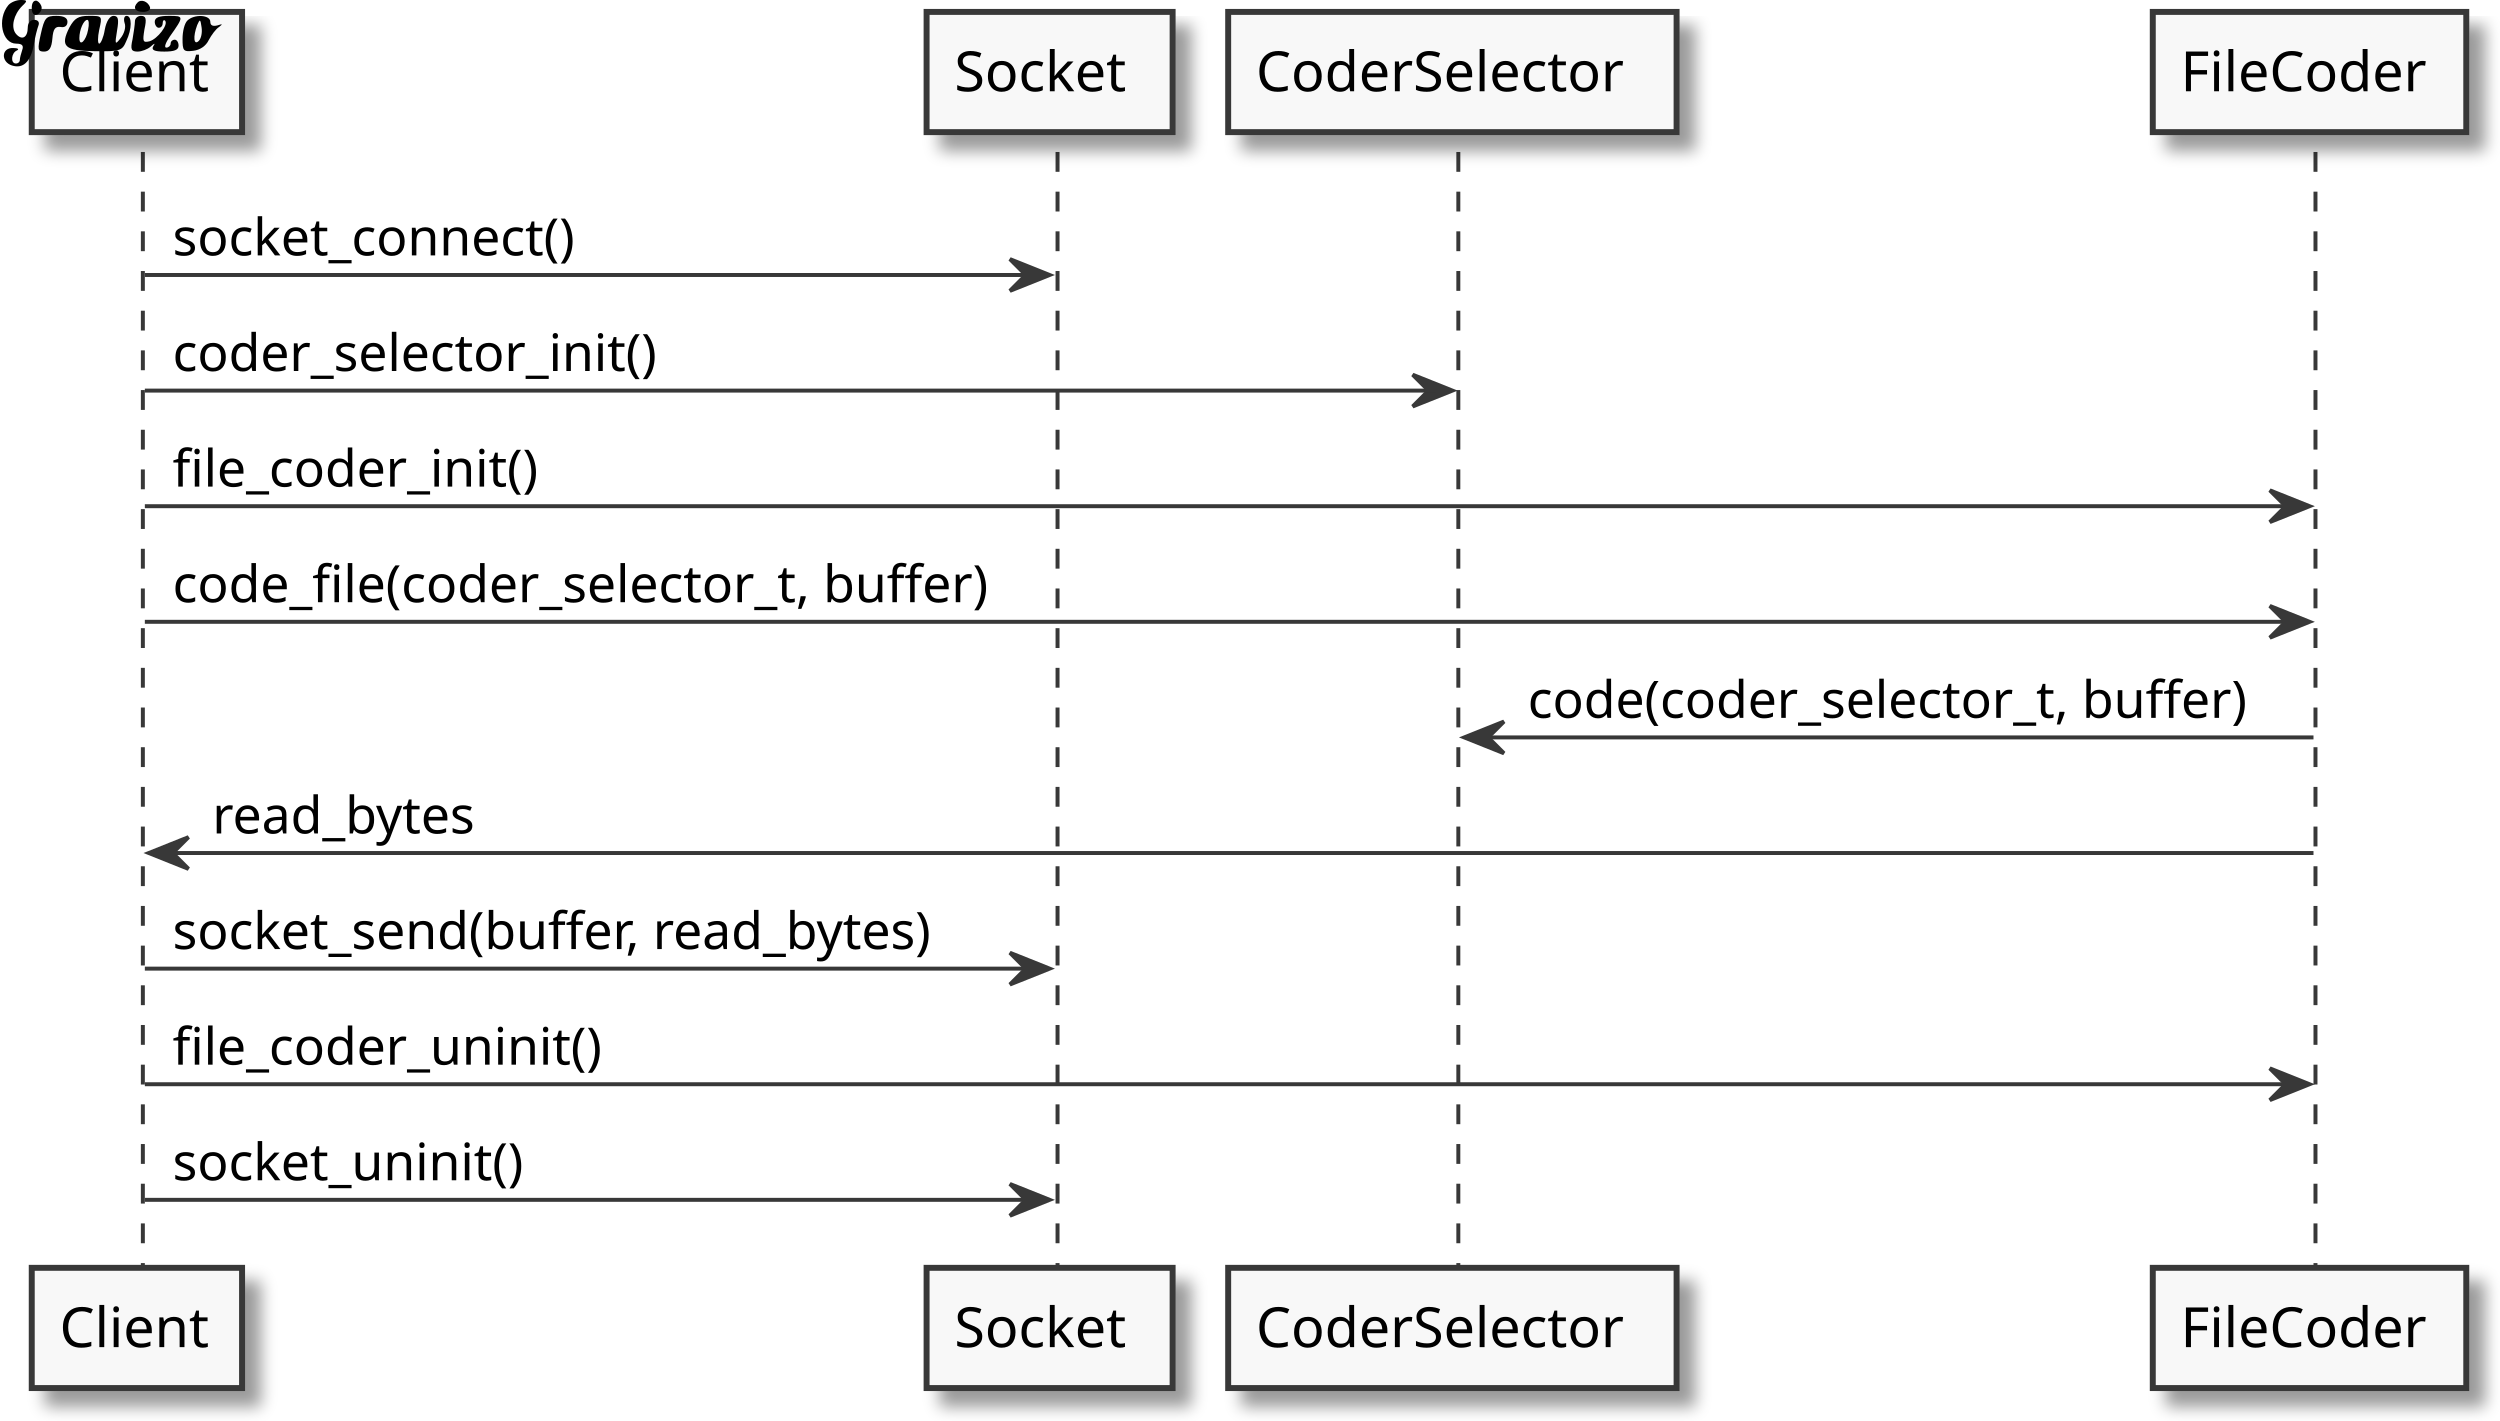
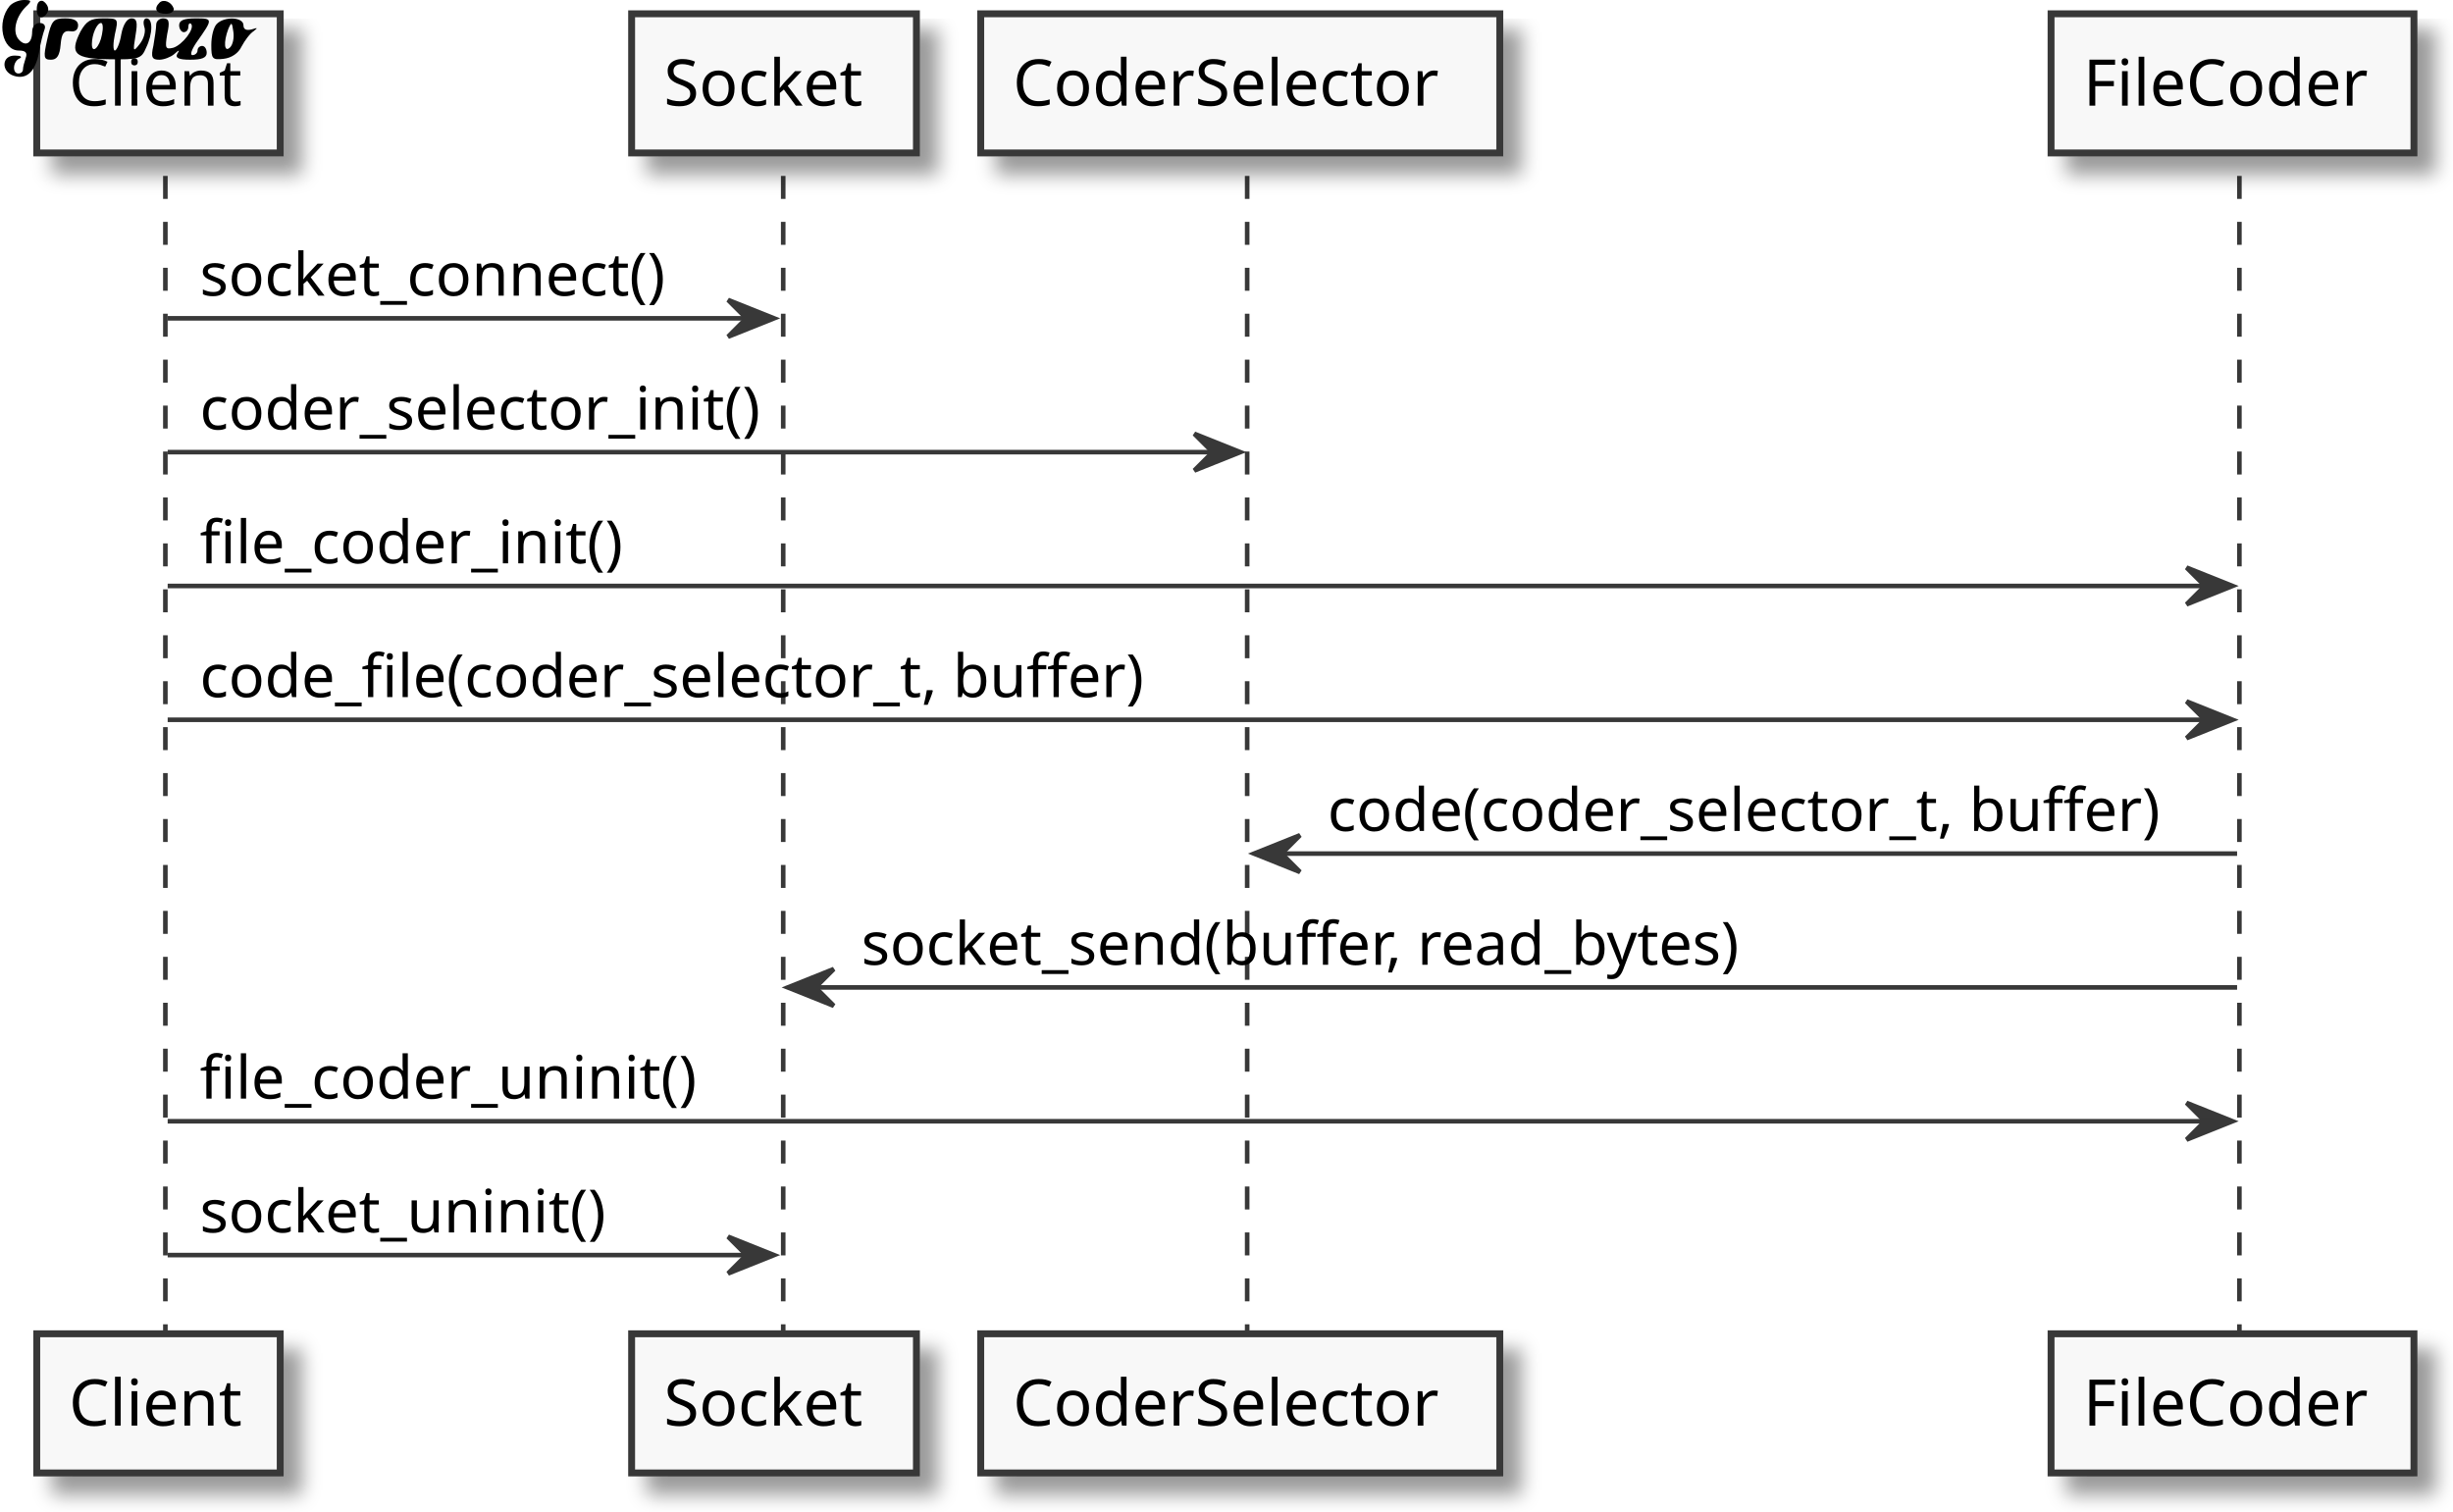
- <svg xmlns="http://www.w3.org/2000/svg" contentScriptType="application/ecmascript" contentStyleType="text/css" height="358px" preserveAspectRatio="none" style="width:630px;height:358px;" version="1.1" viewBox="0 0 630 358" width="630px" zoomAndPan="magnify">
+ <svg xmlns="http://www.w3.org/2000/svg" contentScriptType="application/ecmascript" contentStyleType="text/css" height="329px" preserveAspectRatio="none" style="width:534px;height:329px;" version="1.1" viewBox="0 0 534 329" width="534px" zoomAndPan="magnify">
  <defs>
-     <filter height="300%" id="fgc7uo4" width="300%" x="-1" y="-1">
+     <filter height="300%" id="fftkt12" width="300%" x="-1" y="-1">
      <feGaussianBlur result="blurOut" stdDeviation="2.0" />
      <feColorMatrix in="blurOut" result="blurOut2" type="matrix" values="0 0 0 0 0 0 0 0 0 0 0 0 0 0 0 0 0 0 .4 0" />
      <feOffset dx="4.0" dy="4.0" in="blurOut2" result="blurOut3" />
      <feBlend in="SourceGraphic" in2="blurOut3" mode="normal" />
    </filter>
  </defs>
  <g>
-     <line style="stroke: #383838; stroke-width: 1.0; stroke-dasharray: 5.0,5.0;" x1="36" x2="36" y1="38.297" y2="320.492" />
-     <line style="stroke: #383838; stroke-width: 1.0; stroke-dasharray: 5.0,5.0;" x1="266.5" x2="266.5" y1="38.297" y2="320.492" />
-     <line style="stroke: #383838; stroke-width: 1.0; stroke-dasharray: 5.0,5.0;" x1="367.5" x2="367.5" y1="38.297" y2="320.492" />
-     <line style="stroke: #383838; stroke-width: 1.0; stroke-dasharray: 5.0,5.0;" x1="583.5" x2="583.5" y1="38.297" y2="320.492" />
-     <rect fill="#F8F8F8" filter="url(#fgc7uo4)" height="30.297" style="stroke: #383838; stroke-width: 1.5;" width="53" x="8" y="3" />
+     <line style="stroke: #383838; stroke-width: 1.0; stroke-dasharray: 5.0,5.0;" x1="36" x2="36" y1="38.297" y2="291.359" />
+     <line style="stroke: #383838; stroke-width: 1.0; stroke-dasharray: 5.0,5.0;" x1="170.5" x2="170.5" y1="38.297" y2="291.359" />
+     <line style="stroke: #383838; stroke-width: 1.0; stroke-dasharray: 5.0,5.0;" x1="271.5" x2="271.5" y1="38.297" y2="291.359" />
+     <line style="stroke: #383838; stroke-width: 1.0; stroke-dasharray: 5.0,5.0;" x1="487.5" x2="487.5" y1="38.297" y2="291.359" />
+     <rect fill="#F8F8F8" filter="url(#fftkt12)" height="30.297" style="stroke: #383838; stroke-width: 1.5;" width="53" x="8" y="3" />
    <text fill="#000000" font-family="sans-serif" font-size="14" lengthAdjust="spacingAndGlyphs" textLength="39" x="15" y="22.995">Client</text>
-     <rect fill="#F8F8F8" filter="url(#fgc7uo4)" height="30.297" style="stroke: #383838; stroke-width: 1.5;" width="53" x="8" y="319.492" />
-     <text fill="#000000" font-family="sans-serif" font-size="14" lengthAdjust="spacingAndGlyphs" textLength="39" x="15" y="339.487">Client</text>
-     <rect fill="#F8F8F8" filter="url(#fgc7uo4)" height="30.297" style="stroke: #383838; stroke-width: 1.5;" width="62" x="233.5" y="3" />
-     <text fill="#000000" font-family="sans-serif" font-size="14" lengthAdjust="spacingAndGlyphs" textLength="48" x="240.5" y="22.995">Socket</text>
-     <rect fill="#F8F8F8" filter="url(#fgc7uo4)" height="30.297" style="stroke: #383838; stroke-width: 1.5;" width="62" x="233.5" y="319.492" />
-     <text fill="#000000" font-family="sans-serif" font-size="14" lengthAdjust="spacingAndGlyphs" textLength="48" x="240.5" y="339.487">Socket</text>
-     <rect fill="#F8F8F8" filter="url(#fgc7uo4)" height="30.297" style="stroke: #383838; stroke-width: 1.5;" width="113" x="309.5" y="3" />
-     <text fill="#000000" font-family="sans-serif" font-size="14" lengthAdjust="spacingAndGlyphs" textLength="99" x="316.5" y="22.995">CoderSelector</text>
-     <rect fill="#F8F8F8" filter="url(#fgc7uo4)" height="30.297" style="stroke: #383838; stroke-width: 1.5;" width="113" x="309.5" y="319.492" />
-     <text fill="#000000" font-family="sans-serif" font-size="14" lengthAdjust="spacingAndGlyphs" textLength="99" x="316.5" y="339.487">CoderSelector</text>
-     <rect fill="#F8F8F8" filter="url(#fgc7uo4)" height="30.297" style="stroke: #383838; stroke-width: 1.5;" width="79" x="542.5" y="3" />
-     <text fill="#000000" font-family="sans-serif" font-size="14" lengthAdjust="spacingAndGlyphs" textLength="65" x="549.5" y="22.995">FileCoder</text>
-     <rect fill="#F8F8F8" filter="url(#fgc7uo4)" height="30.297" style="stroke: #383838; stroke-width: 1.5;" width="79" x="542.5" y="319.492" />
-     <text fill="#000000" font-family="sans-serif" font-size="14" lengthAdjust="spacingAndGlyphs" textLength="65" x="549.5" y="339.487">FileCoder</text>
-     <polygon fill="#383838" points="254.5,65.297,264.5,69.297,254.5,73.297,258.5,69.297" style="stroke: #383838; stroke-width: 1.0;" />
-     <line style="stroke: #383838; stroke-width: 1.0;" x1="36.5" x2="260.5" y1="69.297" y2="69.297" />
+     <rect fill="#F8F8F8" filter="url(#fftkt12)" height="30.297" style="stroke: #383838; stroke-width: 1.5;" width="53" x="8" y="290.359" />
+     <text fill="#000000" font-family="sans-serif" font-size="14" lengthAdjust="spacingAndGlyphs" textLength="39" x="15" y="310.354">Client</text>
+     <rect fill="#F8F8F8" filter="url(#fftkt12)" height="30.297" style="stroke: #383838; stroke-width: 1.5;" width="62" x="137.5" y="3" />
+     <text fill="#000000" font-family="sans-serif" font-size="14" lengthAdjust="spacingAndGlyphs" textLength="48" x="144.5" y="22.995">Socket</text>
+     <rect fill="#F8F8F8" filter="url(#fftkt12)" height="30.297" style="stroke: #383838; stroke-width: 1.5;" width="62" x="137.5" y="290.359" />
+     <text fill="#000000" font-family="sans-serif" font-size="14" lengthAdjust="spacingAndGlyphs" textLength="48" x="144.5" y="310.354">Socket</text>
+     <rect fill="#F8F8F8" filter="url(#fftkt12)" height="30.297" style="stroke: #383838; stroke-width: 1.5;" width="113" x="213.5" y="3" />
+     <text fill="#000000" font-family="sans-serif" font-size="14" lengthAdjust="spacingAndGlyphs" textLength="99" x="220.5" y="22.995">CoderSelector</text>
+     <rect fill="#F8F8F8" filter="url(#fftkt12)" height="30.297" style="stroke: #383838; stroke-width: 1.5;" width="113" x="213.5" y="290.359" />
+     <text fill="#000000" font-family="sans-serif" font-size="14" lengthAdjust="spacingAndGlyphs" textLength="99" x="220.5" y="310.354">CoderSelector</text>
+     <rect fill="#F8F8F8" filter="url(#fftkt12)" height="30.297" style="stroke: #383838; stroke-width: 1.5;" width="79" x="446.5" y="3" />
+     <text fill="#000000" font-family="sans-serif" font-size="14" lengthAdjust="spacingAndGlyphs" textLength="65" x="453.5" y="22.995">FileCoder</text>
+     <rect fill="#F8F8F8" filter="url(#fftkt12)" height="30.297" style="stroke: #383838; stroke-width: 1.5;" width="79" x="446.5" y="290.359" />
+     <text fill="#000000" font-family="sans-serif" font-size="14" lengthAdjust="spacingAndGlyphs" textLength="65" x="453.5" y="310.354">FileCoder</text>
+     <polygon fill="#383838" points="158.5,65.297,168.5,69.297,158.5,73.297,162.5,69.297" style="stroke: #383838; stroke-width: 1.0;" />
+     <line style="stroke: #383838; stroke-width: 1.0;" x1="36.5" x2="164.5" y1="69.297" y2="69.297" />
    <text fill="#000000" font-family="sans-serif" font-size="13" lengthAdjust="spacingAndGlyphs" textLength="110" x="43.5" y="64.364">socket_connect()</text>
-     <polygon fill="#383838" points="356,94.43,366,98.43,356,102.43,360,98.43" style="stroke: #383838; stroke-width: 1.0;" />
-     <line style="stroke: #383838; stroke-width: 1.0;" x1="36.5" x2="362" y1="98.43" y2="98.43" />
+     <polygon fill="#383838" points="260,94.43,270,98.43,260,102.43,264,98.43" style="stroke: #383838; stroke-width: 1.0;" />
+     <line style="stroke: #383838; stroke-width: 1.0;" x1="36.5" x2="266" y1="98.43" y2="98.43" />
    <text fill="#000000" font-family="sans-serif" font-size="13" lengthAdjust="spacingAndGlyphs" textLength="130" x="43.5" y="93.497">coder_selector_init()</text>
-     <polygon fill="#383838" points="572,123.562,582,127.562,572,131.562,576,127.562" style="stroke: #383838; stroke-width: 1.0;" />
-     <line style="stroke: #383838; stroke-width: 1.0;" x1="36.5" x2="578" y1="127.562" y2="127.562" />
+     <polygon fill="#383838" points="476,123.562,486,127.562,476,131.562,480,127.562" style="stroke: #383838; stroke-width: 1.0;" />
+     <line style="stroke: #383838; stroke-width: 1.0;" x1="36.5" x2="482" y1="127.562" y2="127.562" />
    <text fill="#000000" font-family="sans-serif" font-size="13" lengthAdjust="spacingAndGlyphs" textLength="97" x="43.5" y="122.629">file_coder_init()</text>
-     <polygon fill="#383838" points="572,152.695,582,156.695,572,160.695,576,156.695" style="stroke: #383838; stroke-width: 1.0;" />
-     <line style="stroke: #383838; stroke-width: 1.0;" x1="36.5" x2="578" y1="156.695" y2="156.695" />
+     <polygon fill="#383838" points="476,152.695,486,156.695,476,160.695,480,156.695" style="stroke: #383838; stroke-width: 1.0;" />
+     <line style="stroke: #383838; stroke-width: 1.0;" x1="36.5" x2="482" y1="156.695" y2="156.695" />
    <text fill="#000000" font-family="sans-serif" font-size="13" lengthAdjust="spacingAndGlyphs" textLength="217" x="43.5" y="151.762">code_file(coder_selector_t, buffer)</text>
-     <polygon fill="#383838" points="379,181.828,369,185.828,379,189.828,375,185.828" style="stroke: #383838; stroke-width: 1.0;" />
-     <line style="stroke: #383838; stroke-width: 1.0;" x1="373" x2="583" y1="185.828" y2="185.828" />
-     <text fill="#000000" font-family="sans-serif" font-size="13" lengthAdjust="spacingAndGlyphs" textLength="192" x="385" y="180.895">code(coder_selector_t, buffer)</text>
-     <polygon fill="#383838" points="47.5,210.961,37.5,214.961,47.5,218.961,43.5,214.961" style="stroke: #383838; stroke-width: 1.0;" />
-     <line style="stroke: #383838; stroke-width: 1.0;" x1="41.5" x2="583" y1="214.961" y2="214.961" />
-     <text fill="#000000" font-family="sans-serif" font-size="13" lengthAdjust="spacingAndGlyphs" textLength="71" x="53.5" y="210.028">read_bytes</text>
-     <polygon fill="#383838" points="254.5,240.094,264.5,244.094,254.5,248.094,258.5,244.094" style="stroke: #383838; stroke-width: 1.0;" />
-     <line style="stroke: #383838; stroke-width: 1.0;" x1="36.5" x2="260.5" y1="244.094" y2="244.094" />
-     <text fill="#000000" font-family="sans-serif" font-size="13" lengthAdjust="spacingAndGlyphs" textLength="206" x="43.5" y="239.161">socket_send(buffer, read_bytes)</text>
-     <polygon fill="#383838" points="572,269.227,582,273.227,572,277.227,576,273.227" style="stroke: #383838; stroke-width: 1.0;" />
-     <line style="stroke: #383838; stroke-width: 1.0;" x1="36.5" x2="578" y1="273.227" y2="273.227" />
-     <text fill="#000000" font-family="sans-serif" font-size="13" lengthAdjust="spacingAndGlyphs" textLength="113" x="43.5" y="268.293">file_coder_uninit()</text>
-     <polygon fill="#383838" points="254.5,298.359,264.5,302.359,254.5,306.359,258.5,302.359" style="stroke: #383838; stroke-width: 1.0;" />
-     <line style="stroke: #383838; stroke-width: 1.0;" x1="36.5" x2="260.5" y1="302.359" y2="302.359" />
-     <text fill="#000000" font-family="sans-serif" font-size="13" lengthAdjust="spacingAndGlyphs" textLength="94" x="43.5" y="297.426">socket_uninit()</text>
+     <polygon fill="#383838" points="283,181.828,273,185.828,283,189.828,279,185.828" style="stroke: #383838; stroke-width: 1.0;" />
+     <line style="stroke: #383838; stroke-width: 1.0;" x1="277" x2="487" y1="185.828" y2="185.828" />
+     <text fill="#000000" font-family="sans-serif" font-size="13" lengthAdjust="spacingAndGlyphs" textLength="192" x="289" y="180.895">code(coder_selector_t, buffer)</text>
+     <polygon fill="#383838" points="181.5,210.961,171.5,214.961,181.5,218.961,177.5,214.961" style="stroke: #383838; stroke-width: 1.0;" />
+     <line style="stroke: #383838; stroke-width: 1.0;" x1="175.5" x2="487" y1="214.961" y2="214.961" />
+     <text fill="#000000" font-family="sans-serif" font-size="13" lengthAdjust="spacingAndGlyphs" textLength="206" x="187.5" y="210.028">socket_send(buffer, read_bytes)</text>
+     <polygon fill="#383838" points="476,240.094,486,244.094,476,248.094,480,244.094" style="stroke: #383838; stroke-width: 1.0;" />
+     <line style="stroke: #383838; stroke-width: 1.0;" x1="36.5" x2="482" y1="244.094" y2="244.094" />
+     <text fill="#000000" font-family="sans-serif" font-size="13" lengthAdjust="spacingAndGlyphs" textLength="113" x="43.5" y="239.161">file_coder_uninit()</text>
+     <polygon fill="#383838" points="158.5,269.227,168.5,273.227,158.5,277.227,162.5,273.227" style="stroke: #383838; stroke-width: 1.0;" />
+     <line style="stroke: #383838; stroke-width: 1.0;" x1="36.5" x2="164.5" y1="273.227" y2="273.227" />
+     <text fill="#000000" font-family="sans-serif" font-size="13" lengthAdjust="spacingAndGlyphs" textLength="94" x="43.5" y="268.293">socket_uninit()</text>
  </g>
  <g transform="translate(0,17) scale(0.1,-0.1)" fill="#000000" stroke="none">
    <path d="M21 157 c-29 -35 -16 -97 20 -97 15 0 19 -5 15 -16 -3 -9 -6 -20 -6 -25 0 -5 -4 -9 -10 -9 -14 0 -12 27 3 33 6 3 2 6 -10 6 -30 1 -31 -35 -3 -44 28 -9 47 9 55 51 3 20 9 42 12 50 3 8 -1 14 -11 14 -9 0 -16 -8 -16 -19 0 -26 -15 -34 -30 -16 -13 16 -6 48 16 70 14 13 13 15 -4 15 -11 0 -25 -6 -31 -13z" />
    <path d="M80 150 c0 -13 5 -20 13 -17 6 2 12 10 12 17 0 7 -6 15 -12 18 -8 2 -13 -5 -13 -18z" />
    <path d="M347 164 c-13 -13 -7 -24 14 -24 11 0 19 5 17 12 -5 14 -22 21 -31 12z" />
    <path d="M103 85 c-9 -40 -8 -45 8 -45 13 0 19 9 21 33 2 24 7 31 21 29 10 -2 17 3 17 13 0 10 -9 15 -28 15 -26 0 -30 -5 -39 -45z" />
    <path d="M175 101 c-24 -48 -13 -59 64 -60 63 -1 69 1 79 25 15 31 15 64 1 64 -6 0 -8 -8 -5 -18 4 -10 -1 -27 -10 -38 -14 -18 -15 -17 -9 19 5 29 3 37 -9 37 -9 0 -18 -13 -22 -35 -3 -19 -10 -35 -14 -35 -4 0 -4 16 0 35 8 35 8 35 -26 35 -27 0 -36 -6 -49 -29z m47 -6 c-5 -28 -22 -44 -22 -21 0 21 11 46 20 46 4 0 5 -11 2 -25z" />
    <path d="M340 116 c0 -7 -3 -28 -6 -45 -6 -26 -3 -31 13 -31 10 0 25 6 32 12 11 10 13 10 7 1 -5 -9 3 -13 28 -13 25 0 36 4 36 15 0 8 -4 15 -10 15 -5 0 -10 -4 -10 -10 0 -5 -5 -10 -11 -10 -6 0 -2 12 9 28 36 51 36 52 -2 52 -25 0 -36 -4 -36 -15 0 -8 5 -15 10 -15 6 0 10 5 10 12 0 6 3 9 6 6 9 -10 -19 -46 -39 -52 -17 -4 -18 -1 -13 30 6 27 4 34 -9 34 -8 0 -15 -6 -15 -14z" />
    <path d="M472 118 c-7 -7 -12 -27 -12 -46 0 -30 2 -33 27 -30 17 2 32 12 39 27 7 13 18 28 26 33 10 8 9 8 -4 4 -12 -3 -18 0 -18 9 0 18 -41 20 -58 3z m29 -51 c-13 -13 -15 11 -4 40 7 16 8 15 11 -6 2 -13 -1 -28 -7 -34z" />
  </g>
</svg>
